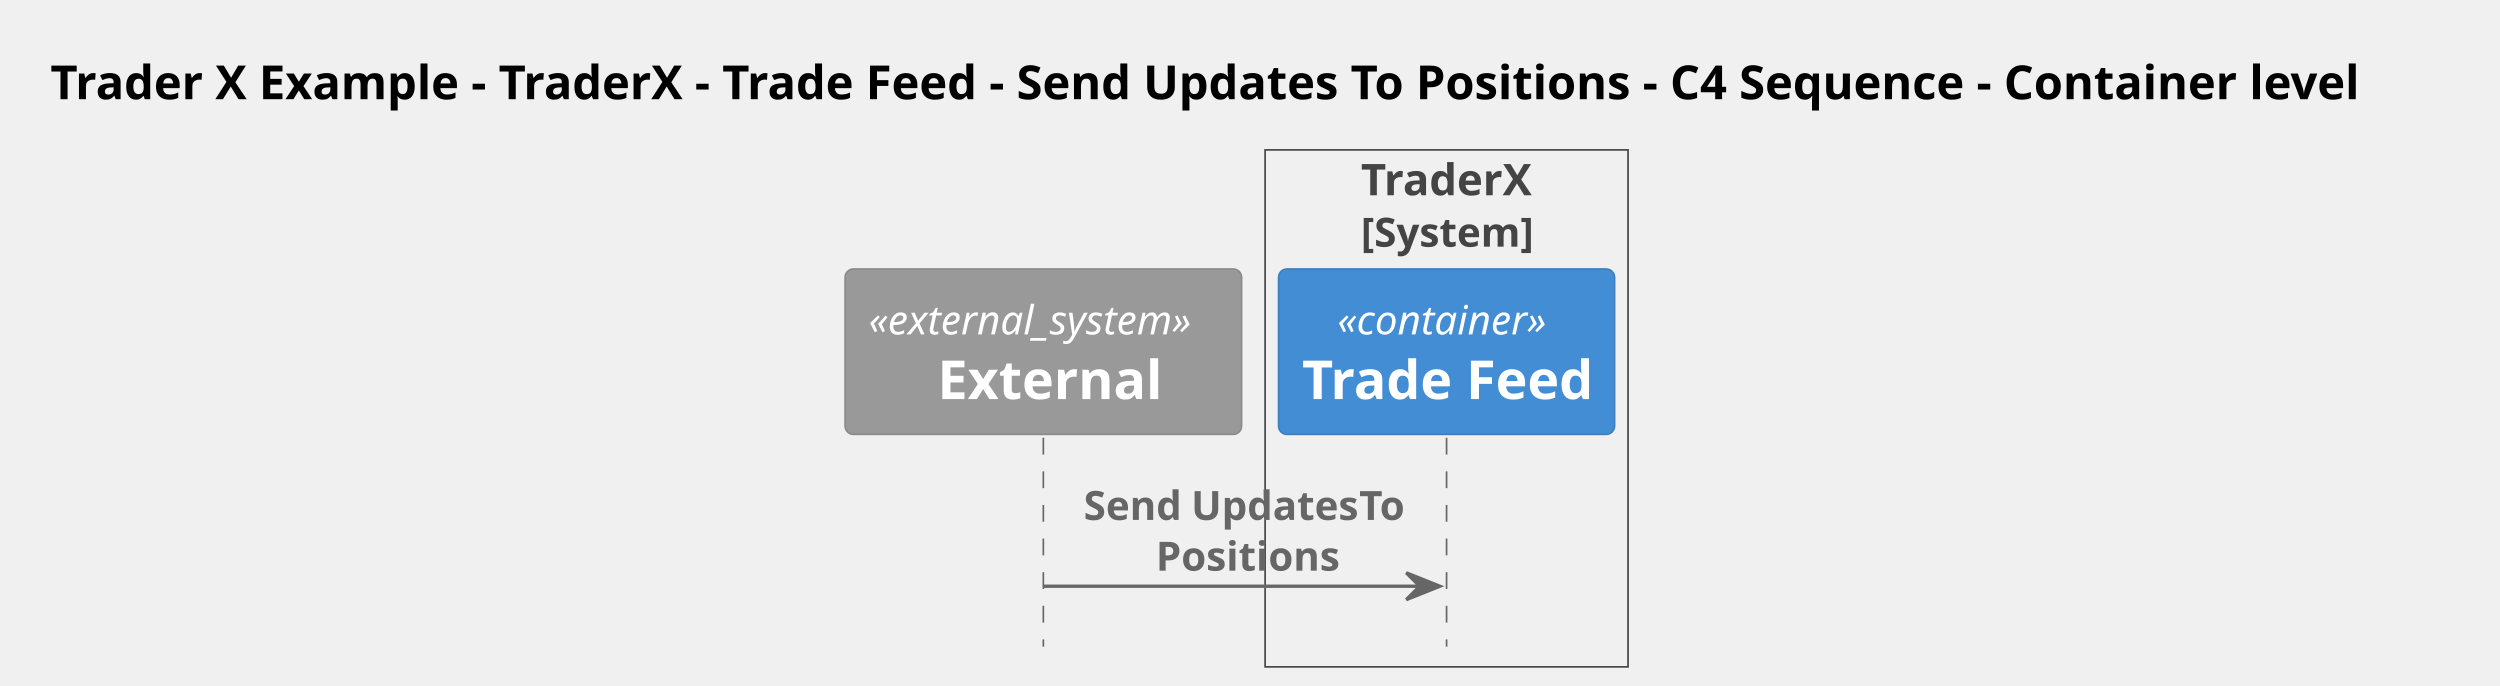
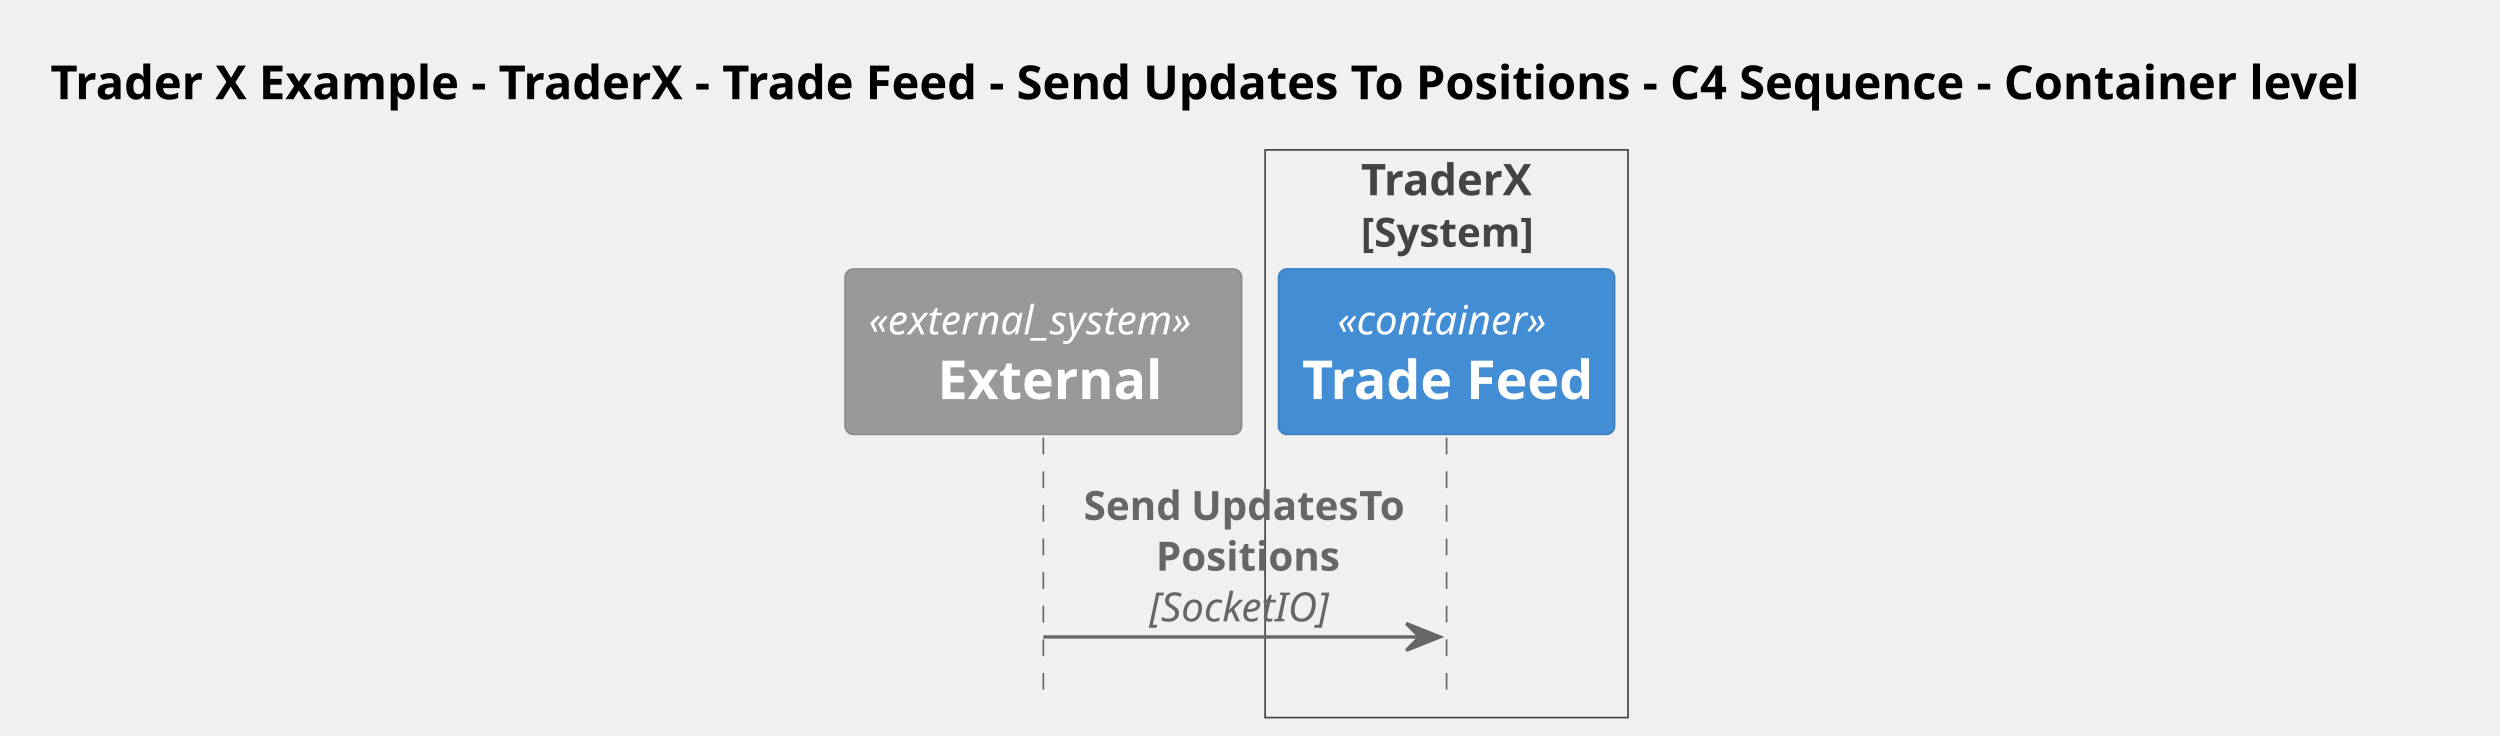
- <svg xmlns="http://www.w3.org/2000/svg" contentStyleType="text/css" height="204px" preserveAspectRatio="none" style="width:744px;height:204px;background:#FFFFFF;" version="1.1" viewBox="0 0 744 204" width="744px" zoomAndPan="magnify">
+ <svg xmlns="http://www.w3.org/2000/svg" contentStyleType="text/css" height="219px" preserveAspectRatio="none" style="width:744px;height:219px;background:#FFFFFF;" version="1.1" viewBox="0 0 744 219" width="744px" zoomAndPan="magnify">
  <defs />
  <g>
-     <rect fill="none" height="153.852" style="stroke:#444444;stroke-width:0.5;" width="108" x="376.5" y="44.609" />
+     <rect fill="none" height="168.945" style="stroke:#444444;stroke-width:0.5;" width="108" x="376.5" y="44.609" />
    <text fill="#444444" font-family="sans-serif" font-size="13" font-weight="bold" lengthAdjust="spacing" textLength="51" x="405" y="58.105">TraderX</text>
    <text fill="#444444" font-family="sans-serif" font-size="12" font-weight="bold" lengthAdjust="spacing" textLength="51" x="405" y="73.418">[System]</text>
    <text fill="#000000" font-family="sans-serif" font-size="14" font-weight="bold" lengthAdjust="spacing" textLength="711" x="15" y="29.533">Trader X Example - TraderX - Trade Feed - Send Updates To Positions - C4 Sequence - Container level</text>
-     <line style="stroke:#666666;stroke-width:0.5;stroke-dasharray:5.0,5.0;" x1="310.5" x2="310.5" y1="130.273" y2="192.461" />
-     <line style="stroke:#666666;stroke-width:0.5;stroke-dasharray:5.0,5.0;" x1="430.5" x2="430.5" y1="130.273" y2="192.461" />
+     <line style="stroke:#666666;stroke-width:0.5;stroke-dasharray:5.0,5.0;" x1="310.5" x2="310.5" y1="130.273" y2="207.555" />
+     <line style="stroke:#666666;stroke-width:0.5;stroke-dasharray:5.0,5.0;" x1="430.5" x2="430.5" y1="130.273" y2="207.555" />
    <rect fill="#999999" height="49.219" rx="2.5" ry="2.5" style="stroke:#8A8A8A;stroke-width:0.5;" width="118" x="251.5" y="80.055" />
    <text fill="#FFFFFF" font-family="sans-serif" font-size="12" font-style="italic" lengthAdjust="spacing" textLength="104" x="258.5" y="99.512">«external_system»</text>
    <text fill="#FFFFFF" font-family="sans-serif" font-size="16" font-weight="bold" lengthAdjust="spacing" textLength="63" x="279" y="118.758">External</text>
    <rect fill="#438DD5" height="49.219" rx="2.5" ry="2.5" style="stroke:#3C7FC0;stroke-width:0.5;" width="100" x="380.5" y="80.055" />
    <text fill="#FFFFFF" font-family="sans-serif" font-size="12" font-style="italic" lengthAdjust="spacing" textLength="65" x="398" y="99.512">«container»</text>
    <text fill="#FFFFFF" font-family="sans-serif" font-size="16" font-weight="bold" lengthAdjust="spacing" textLength="86" x="387.5" y="118.758">Trade Feed</text>
-     <polygon fill="#666666" points="418.5,170.461,428.5,174.461,418.5,178.461,422.5,174.461" style="stroke:#666666;stroke-width:1.0;" />
-     <line style="stroke:#666666;stroke-width:1.0;" x1="310.5" x2="424.5" y1="174.461" y2="174.461" />
+     <polygon fill="#666666" points="418.5,185.555,428.5,189.555,418.5,193.555,422.5,189.555" style="stroke:#666666;stroke-width:1.0;" />
+     <line style="stroke:#666666;stroke-width:1.0;" x1="310.5" x2="424.5" y1="189.555" y2="189.555" />
    <text fill="#666666" font-family="sans-serif" font-size="12" font-weight="bold" lengthAdjust="spacing" textLength="29" x="322.5" y="154.731">Send</text>
    <text fill="#666666" font-family="sans-serif" font-size="12" font-weight="bold" lengthAdjust="spacing" textLength="3" x="351.5" y="154.731"> </text>
    <text fill="#666666" font-family="sans-serif" font-size="12" font-weight="bold" lengthAdjust="spacing" textLength="47" x="354.5" y="154.731">Updates</text>
    <text fill="#666666" font-family="sans-serif" font-size="12" font-weight="bold" lengthAdjust="spacing" textLength="3" x="401.5" y="154.731"> </text>
    <text fill="#666666" font-family="sans-serif" font-size="12" font-weight="bold" lengthAdjust="spacing" textLength="14" x="404.5" y="154.731">To</text>
    <text fill="#666666" font-family="sans-serif" font-size="12" font-weight="bold" lengthAdjust="spacing" textLength="53" x="344" y="169.824">Positions</text>
+     <text fill="#666666" font-family="sans-serif" font-size="12" font-style="italic" lengthAdjust="spacing" textLength="57" x="342" y="184.918">[SocketIO]</text>
  </g>
</svg>
